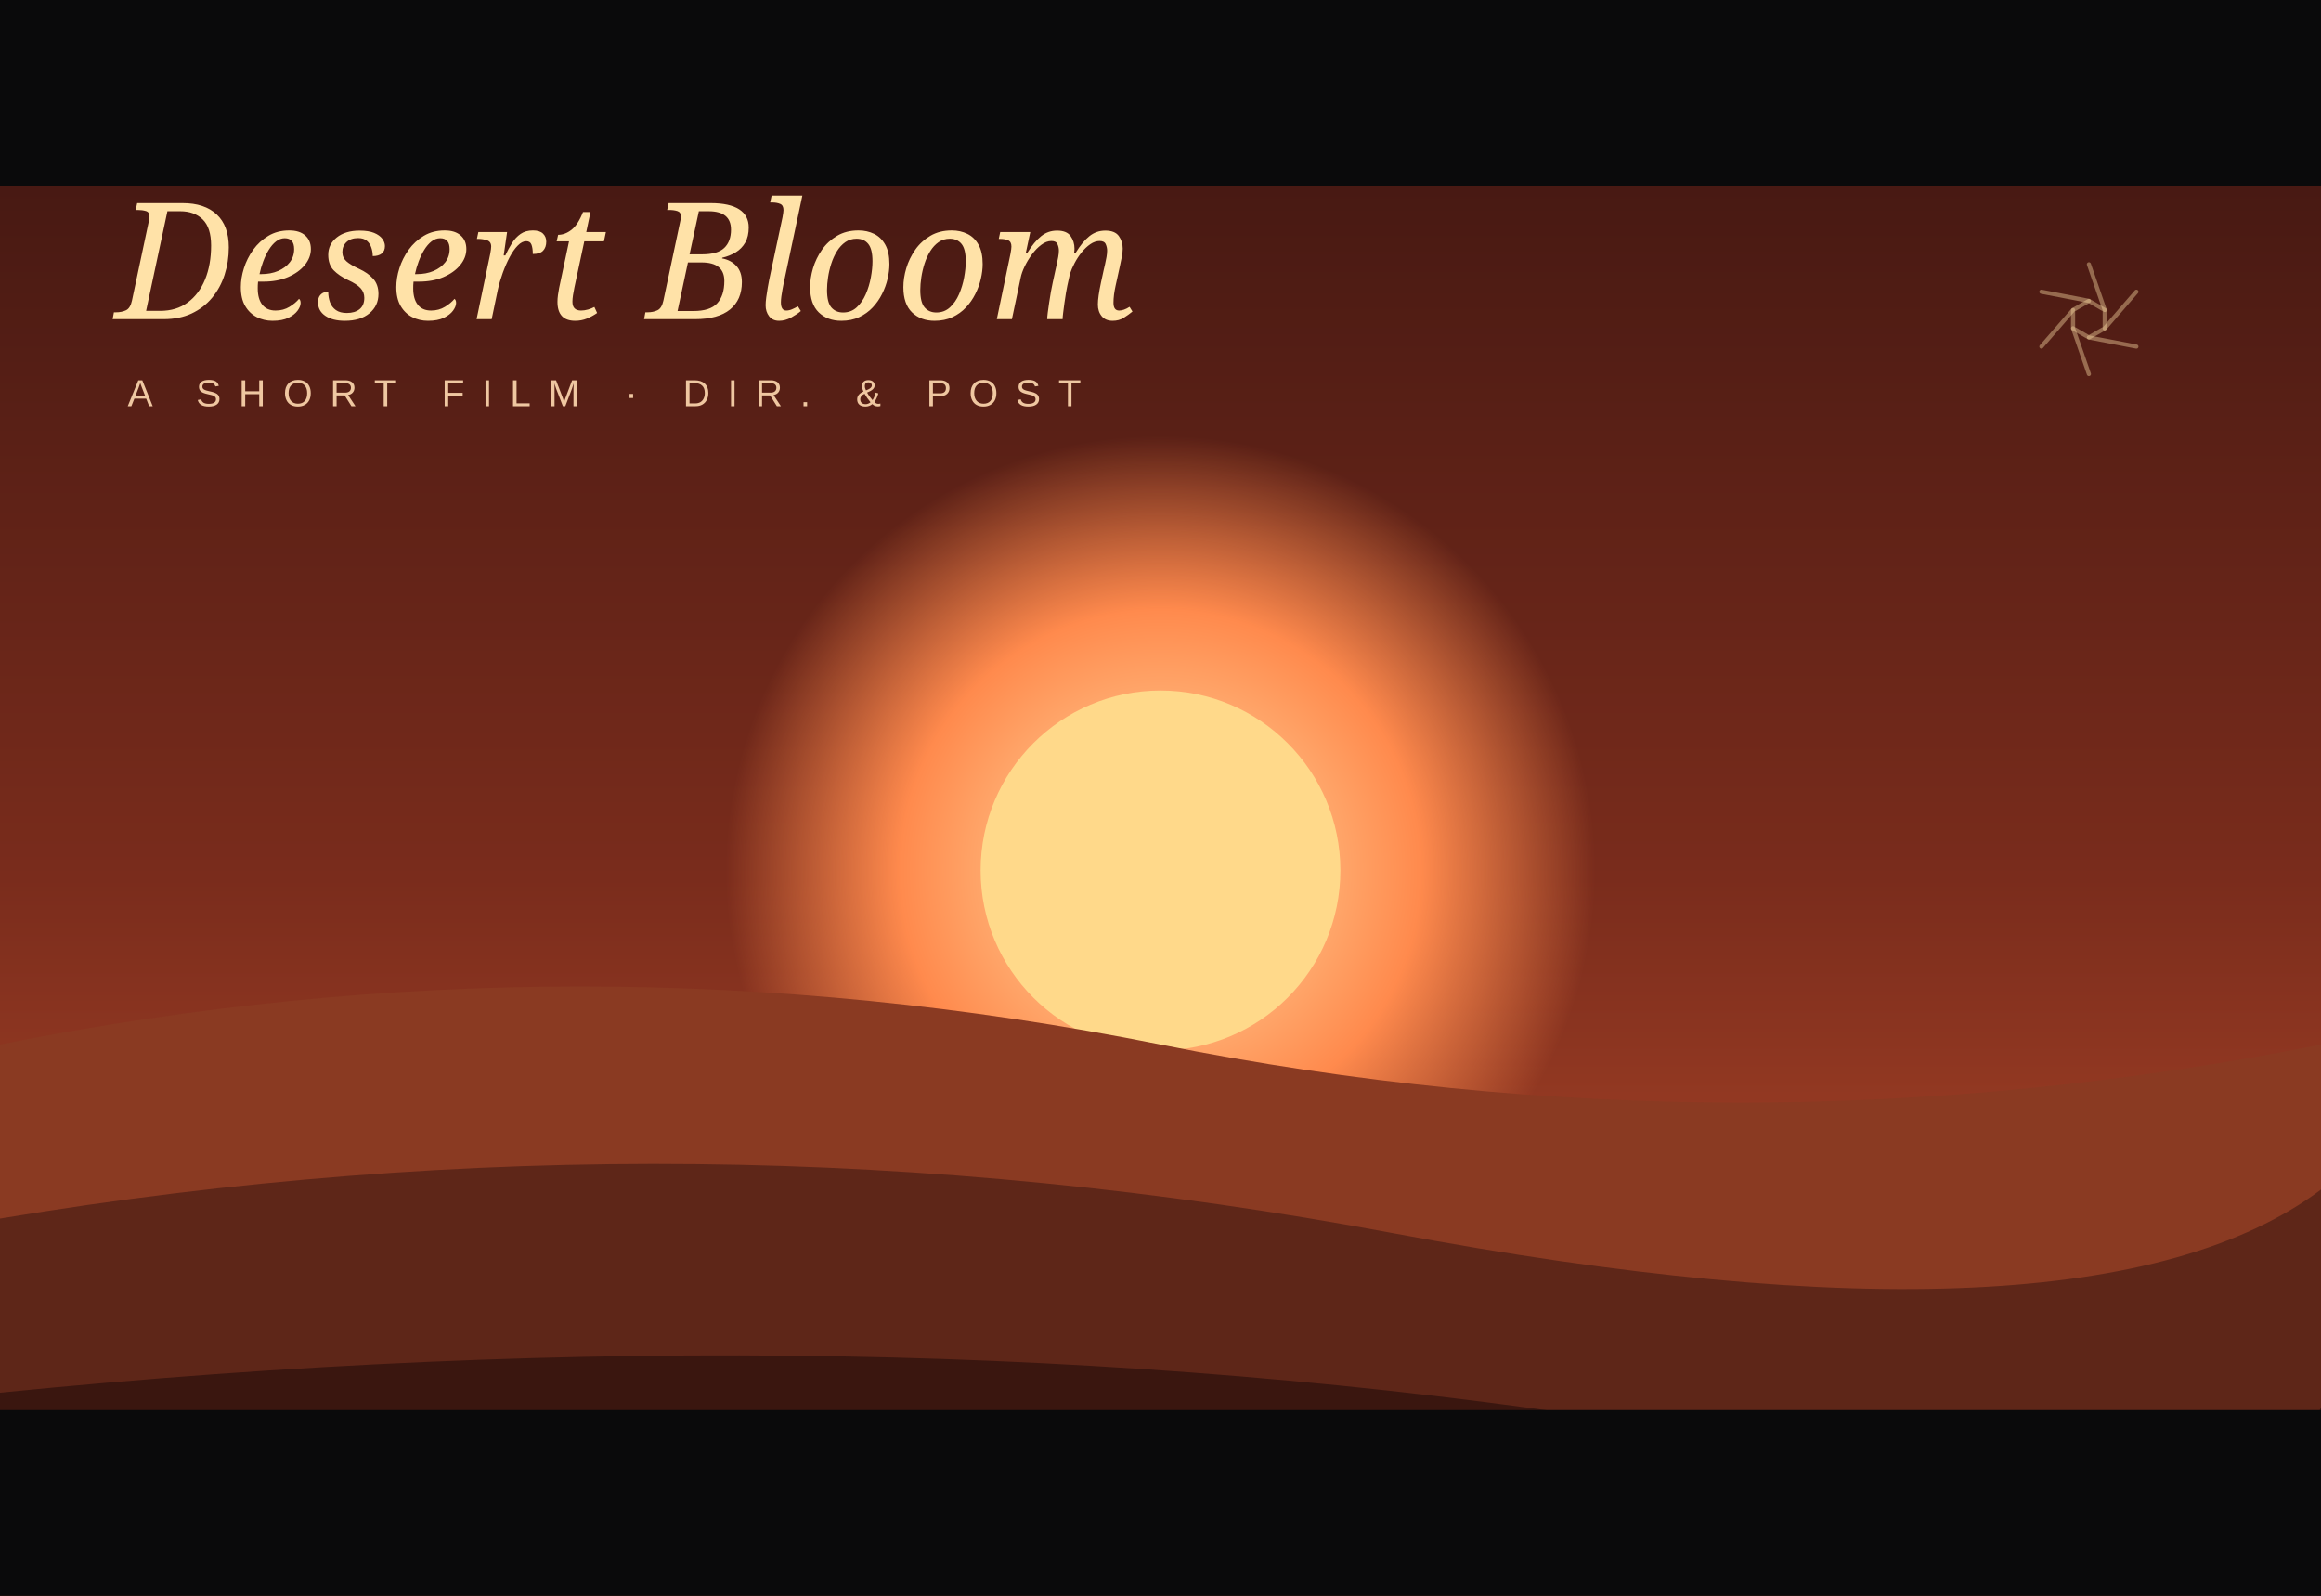
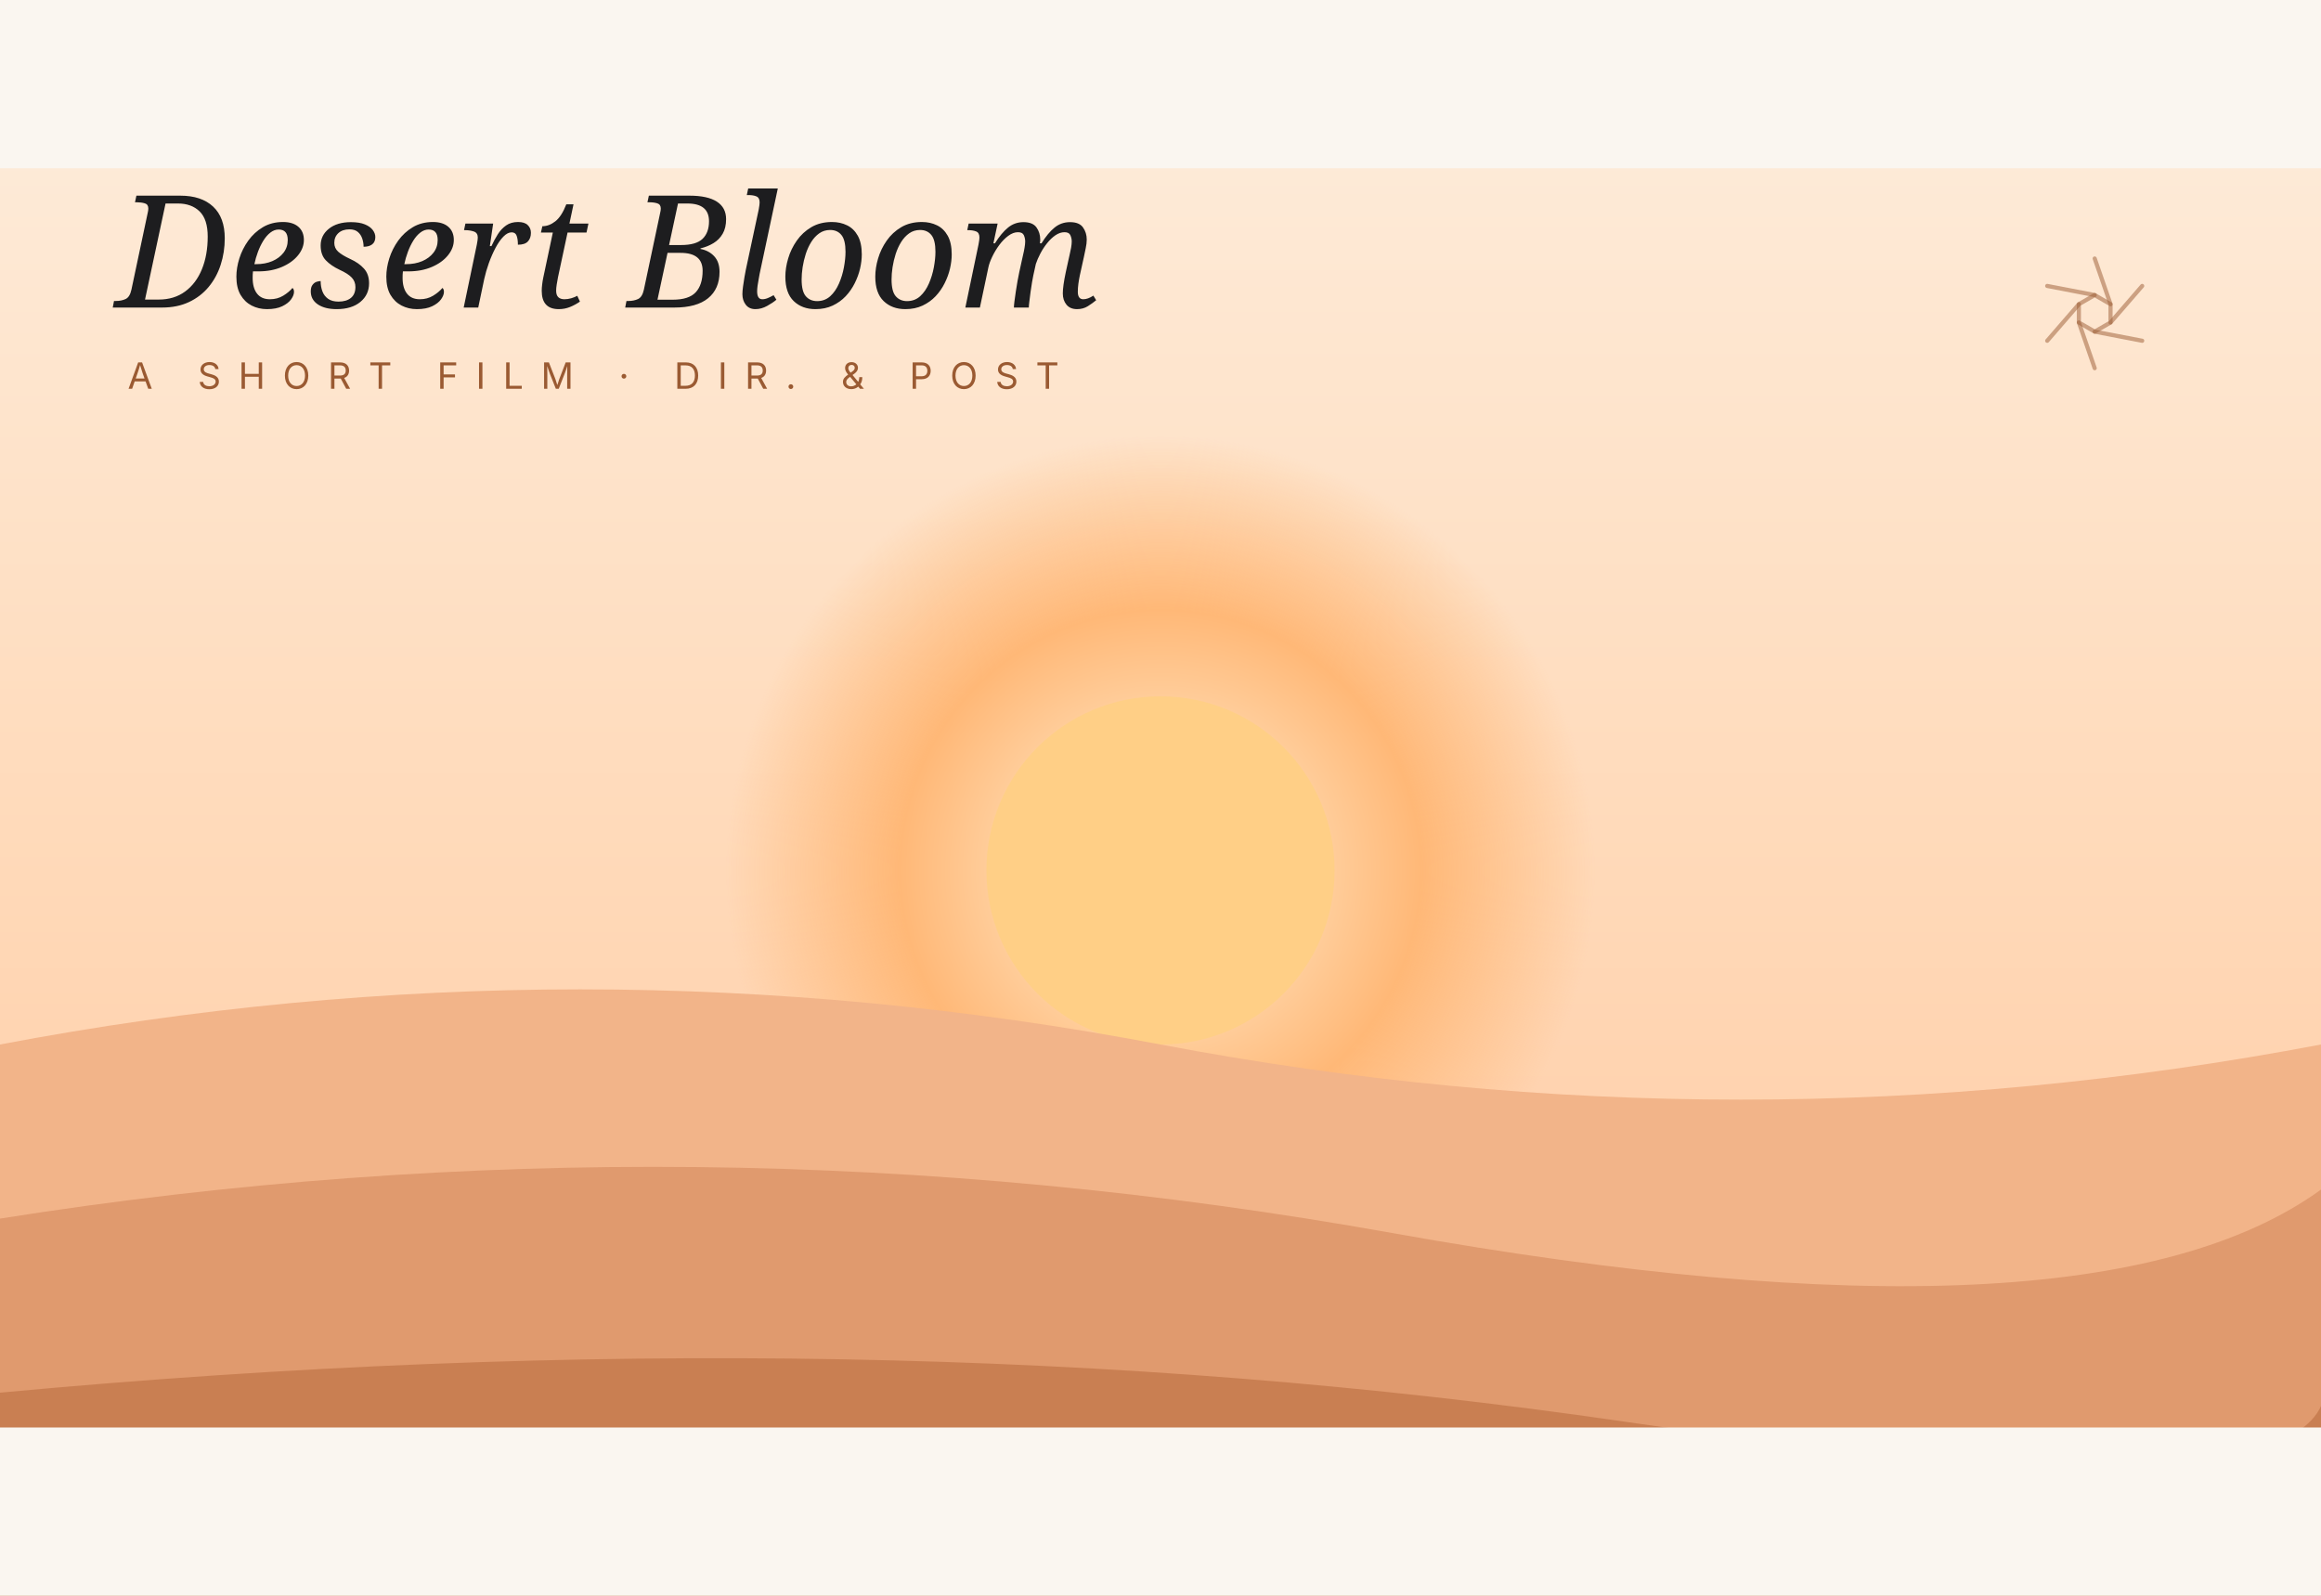
<svg xmlns="http://www.w3.org/2000/svg" viewBox="0 0 800 550" role="img" aria-label="Desert Bloom short film">
  <defs>
    <linearGradient id="db-sky" x1="0" y1="0" x2="0" y2="1">
-       <stop offset="0" stop-color="#3a1410" />
-       <stop offset="0.55" stop-color="#7a2c1c" />
-       <stop offset="1" stop-color="#c9542f" />
+       <stop offset="0" stop-color="#fdeede" />
+       <stop offset="0.55" stop-color="#ffd9b8" />
+       <stop offset="1" stop-color="#ffc59c" />
    </linearGradient>
    <radialGradient id="db-sun" cx="0.5" cy="0.5" r="0.5">
-       <stop offset="0" stop-color="#ffe2a8" />
-       <stop offset="0.6" stop-color="#ff8a4d" />
-       <stop offset="1" stop-color="#ff8a4d" stop-opacity="0" />
+       <stop offset="0" stop-color="#fff4dc" />
+       <stop offset="0.6" stop-color="#ffb877" />
+       <stop offset="1" stop-color="#ffb877" stop-opacity="0" />
    </radialGradient>
  </defs>
  <rect width="800" height="550" fill="url(#db-sky)" />
  <circle cx="400" cy="300" r="150" fill="url(#db-sun)" />
-   <circle cx="400" cy="300" r="62" fill="#ffd98a" />
-   <path d="M0 360 Q 200 320 400 360 T 800 360 V550 H0 Z" fill="#8a3a22" />
-   <path d="M0 420 Q 240 380 480 425 T 800 410 V550 H0 Z" fill="#5e2618" />
-   <path d="M0 480 Q 300 450 560 490 T 800 470 V550 H0 Z" fill="#3a160f" />
-   <rect width="800" height="64" fill="#0a0a0b" />
-   <rect y="486" width="800" height="64" fill="#0a0a0b" />
-   <text x="40" y="110" font-family="Georgia, serif" font-style="italic" font-size="56" fill="#ffe2a8">Desert Bloom</text>
-   <text x="44" y="140" font-family="Sora, Arial, sans-serif" font-size="13" letter-spacing="6" fill="#ffd9b0" opacity="0.9">A SHORT FILM · DIR. &amp; POST</text>
-   <g transform="translate(720 110) scale(0.42) translate(-50 -50)" fill="none" stroke="#ffe2a8" stroke-opacity="0.4" stroke-width="3.4" stroke-linecap="round" stroke-linejoin="round">
+   <circle cx="400" cy="300" r="60" fill="#ffcf86" />
+   <path d="M0 360 Q 200 322 400 360 T 800 360 V550 H0 Z" fill="#f2b489" />
+   <path d="M0 420 Q 240 382 480 425 T 800 410 V550 H0 Z" fill="#e09a6e" />
+   <path d="M0 480 Q 300 452 560 490 T 800 470 V550 H0 Z" fill="#c97f52" />
+   <rect width="800" height="58" fill="#faf6f0" />
+   <rect y="492" width="800" height="58" fill="#faf6f0" />
+   <text x="40" y="106" font-family="Georgia, serif" font-style="italic" font-size="54" fill="#1d1d1f">Desert Bloom</text>
+   <text x="44" y="134" font-family="Inter, Arial, sans-serif" font-size="12.5" letter-spacing="6" fill="#9a5a32">A SHORT FILM · DIR. &amp; POST</text>
+   <g transform="translate(722 108) scale(0.42) translate(-50 -50)" fill="none" stroke="#9a5a32" stroke-opacity="0.5" stroke-width="3.4" stroke-linecap="round" stroke-linejoin="round">
    <line x1="50" y1="5" x2="62.99" y2="42.5" />
    <line x1="88.97" y1="27.5" x2="62.99" y2="57.5" />
    <line x1="88.97" y1="72.5" x2="50" y2="65" />
    <line x1="50" y1="95" x2="37.01" y2="57.5" />
    <line x1="11.03" y1="72.5" x2="37.01" y2="42.5" />
    <line x1="11.03" y1="27.5" x2="50" y2="35" />
    <path d="M 50 35 L 62.99 42.5 L 62.99 57.5 L 50 65 L 37.01 57.5 L 37.01 42.5 Z" />
  </g>
</svg>
